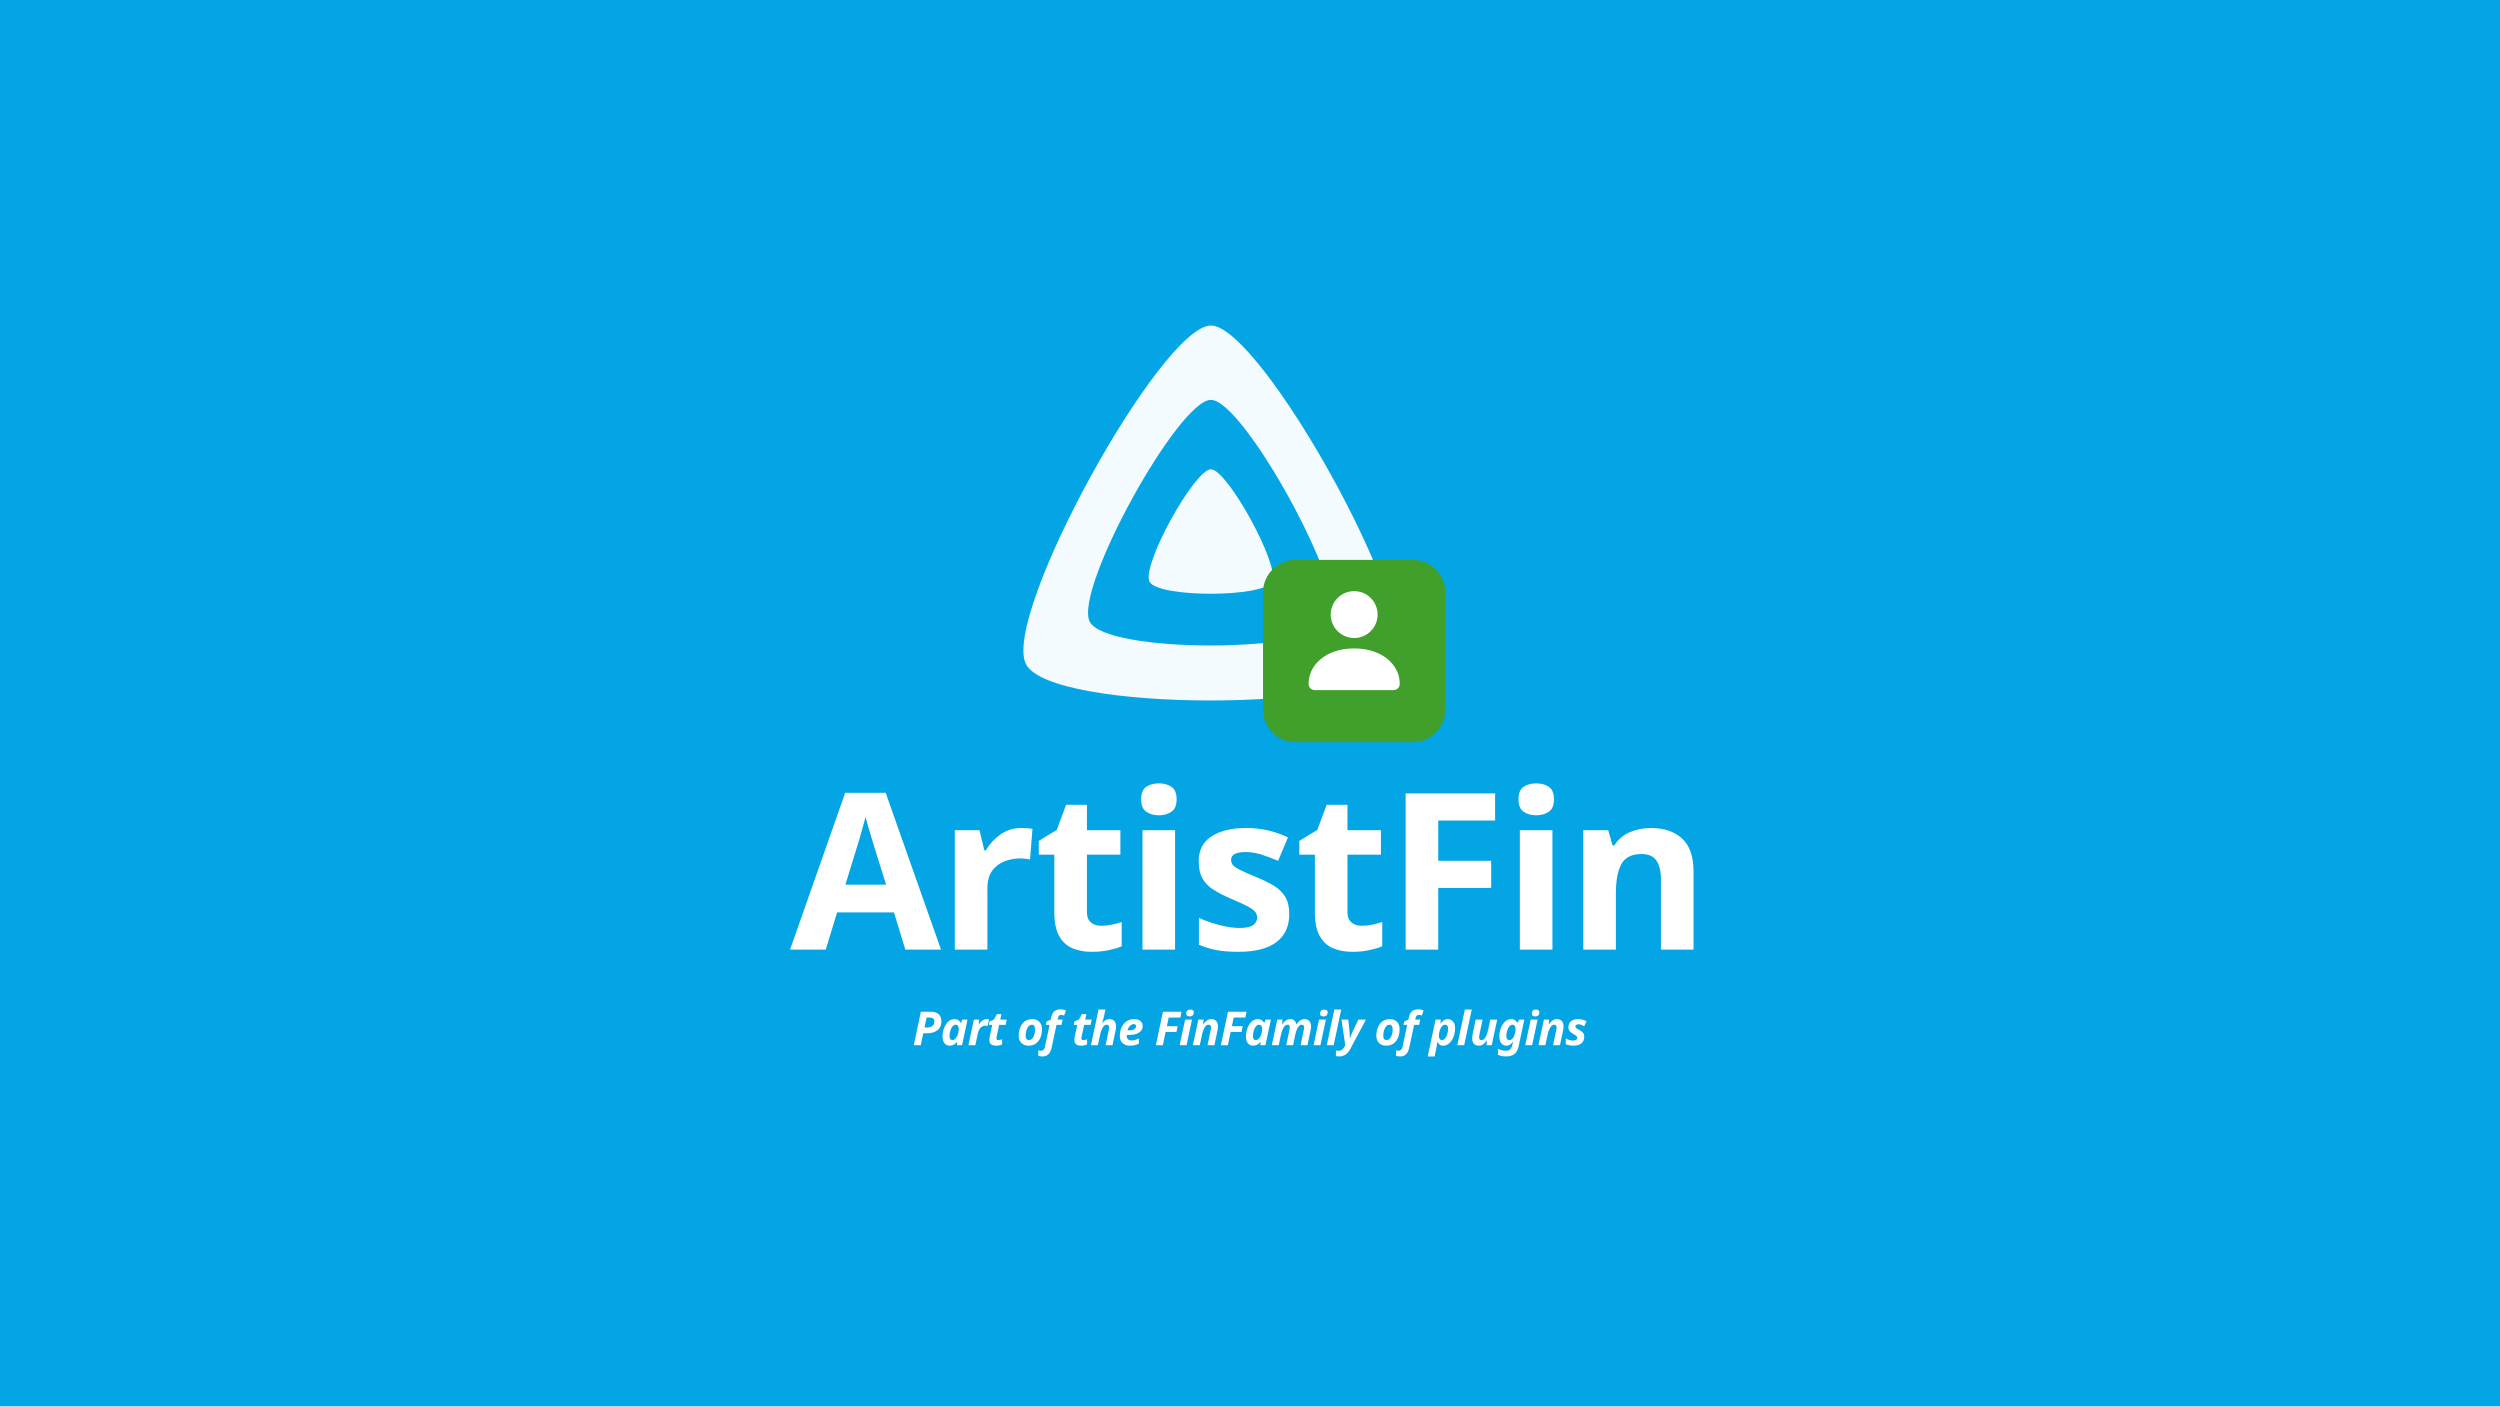
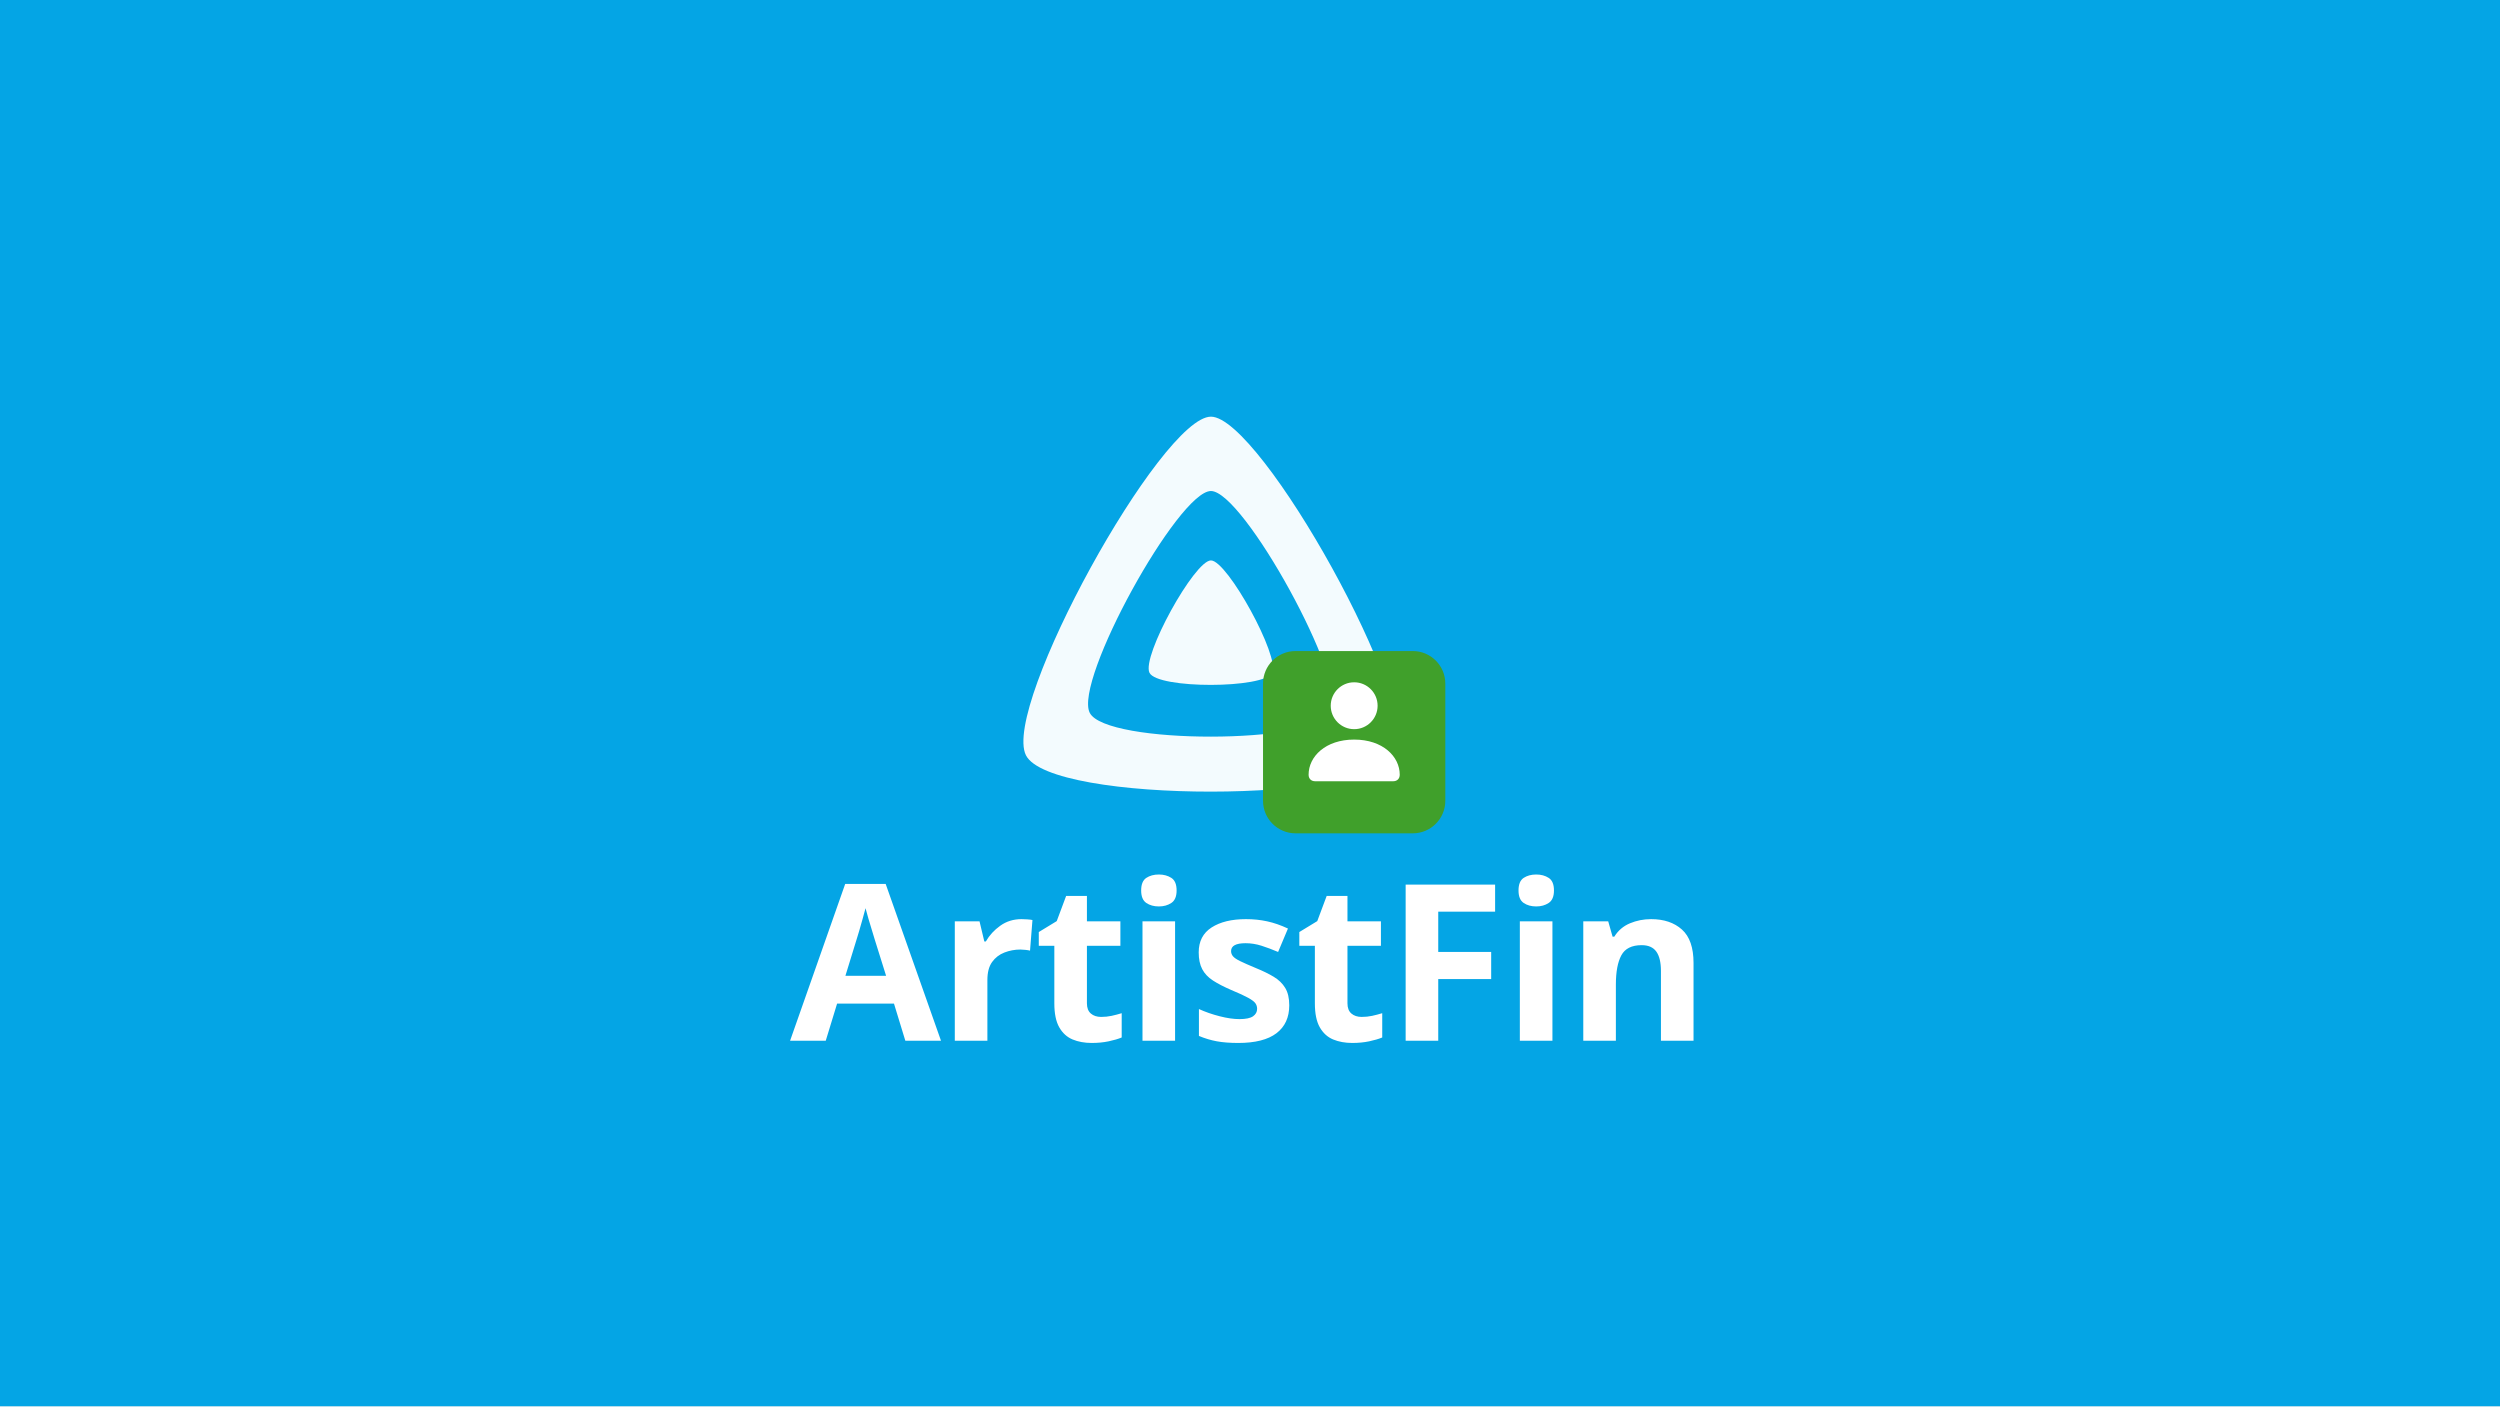
<svg xmlns="http://www.w3.org/2000/svg" width="1920" height="1080" viewBox="0 0 1920 1080">
  <defs>
    <style type="text/css">
      .title {
        font-family: "Nunito", "Quicksand", "Comfortaa", "Arial Rounded MT Bold", ui-rounded, sans-serif;
        font-weight: 700;
        font-size: 168px;
        fill: #ffffff;
        letter-spacing: -0.015em;
      }
-       .tagline {
-         font-family: "Nunito", "Quicksand", "Comfortaa", "Arial Rounded MT Bold", ui-rounded, sans-serif;
-         font-weight: 700;
-         font-style: italic;
-         font-size: 36px;
-         fill: #ffffff;
-         letter-spacing: -0.015em;
-       }
    </style>
  </defs>
  <rect width="1920" height="1080" fill="#04a5e5" />
-   <g transform="translate(960, 530)">
-     <g transform="translate(-230, -340)">
+   <g transform="translate(960, 540)">
+     <g transform="translate(-230, -280)">
      <g transform="translate(-40, -40) scale(10)">
        <rect width="40" height="40" x="4" y="4" rx="4" fill="#04a5e5" />
        <path fill="#ffffff" opacity="0.95" d="M 24 10 C 20.19 10 7.92 32.24 9.79 36 C 11.66 39.75 36.36 39.71 38.21 36 C 40.25 32.29 27.81 10 24 10 Z M 33.31 32.74 C 32.1 35.17 15.92 35.2 14.69 32.74 C 13.46 30.28 21.5 15.71 24 15.71 C 26.5 15.71 34.52 30.31 33.31 32.74 Z M 24 21.04 C 22.74 21.04 18.66 28.42 19.28 29.67 C 19.9 30.92 28.1 30.9 28.71 29.67 C 29.32 28.44 25.26 21.04 24 21.04 Z" />
        <rect width="14" height="14" x="28" y="28" rx="2.5" fill="#40a02b" />
        <circle cx="35" cy="32.2" r="1.8" fill="#ffffff" />
        <path fill="#ffffff" d="M 35 34.8 C 32.8 34.8 31.5 36.1 31.5 37.5 C 31.5 37.8 31.7 38 32 38 H 38 C 38.3 38 38.5 37.8 38.5 37.5 C 38.5 36.1 37.2 34.8 35 34.8 Z" />
      </g>
    </g>
-     <text class="title" text-anchor="middle" dominant-baseline="middle" x="0" y="140">ArtistFin</text>
-     <text class="tagline" text-anchor="middle" dominant-baseline="middle" x="0" y="260">Part of the FinFamily of plugins</text>
+     <text class="title" text-anchor="middle" dominant-baseline="middle" x="0" y="200">ArtistFin</text>
  </g>
</svg>
